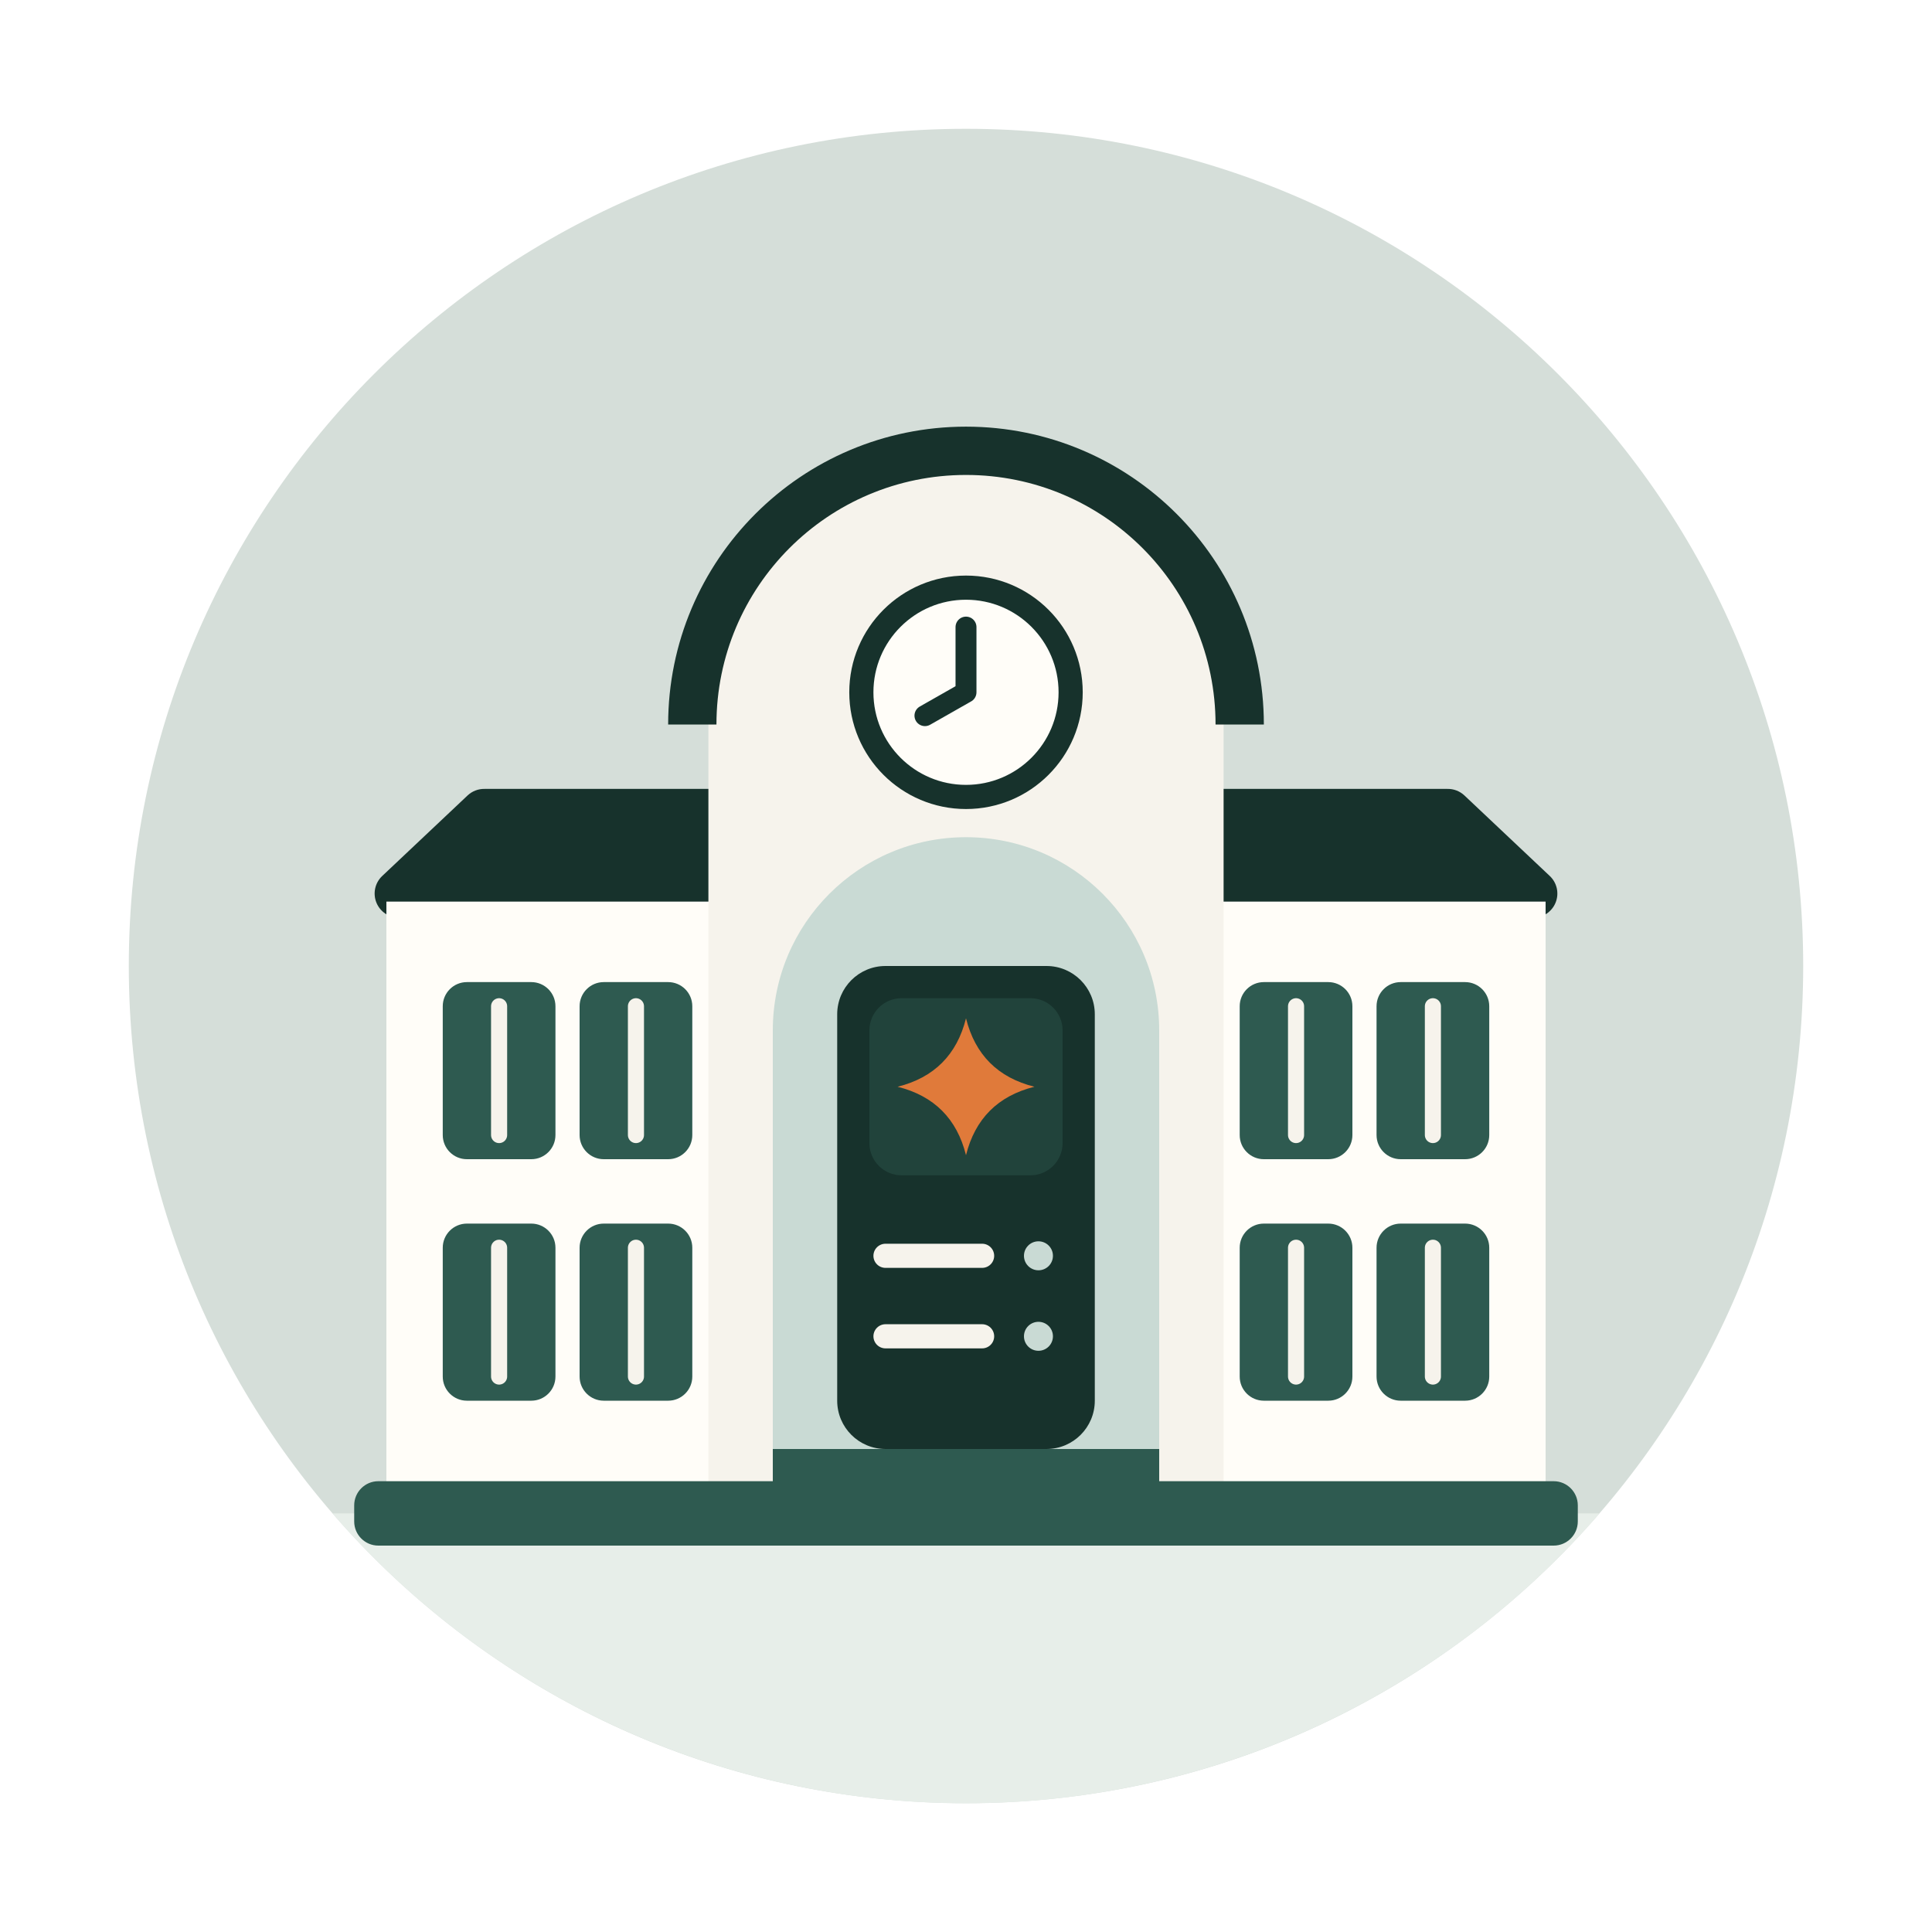
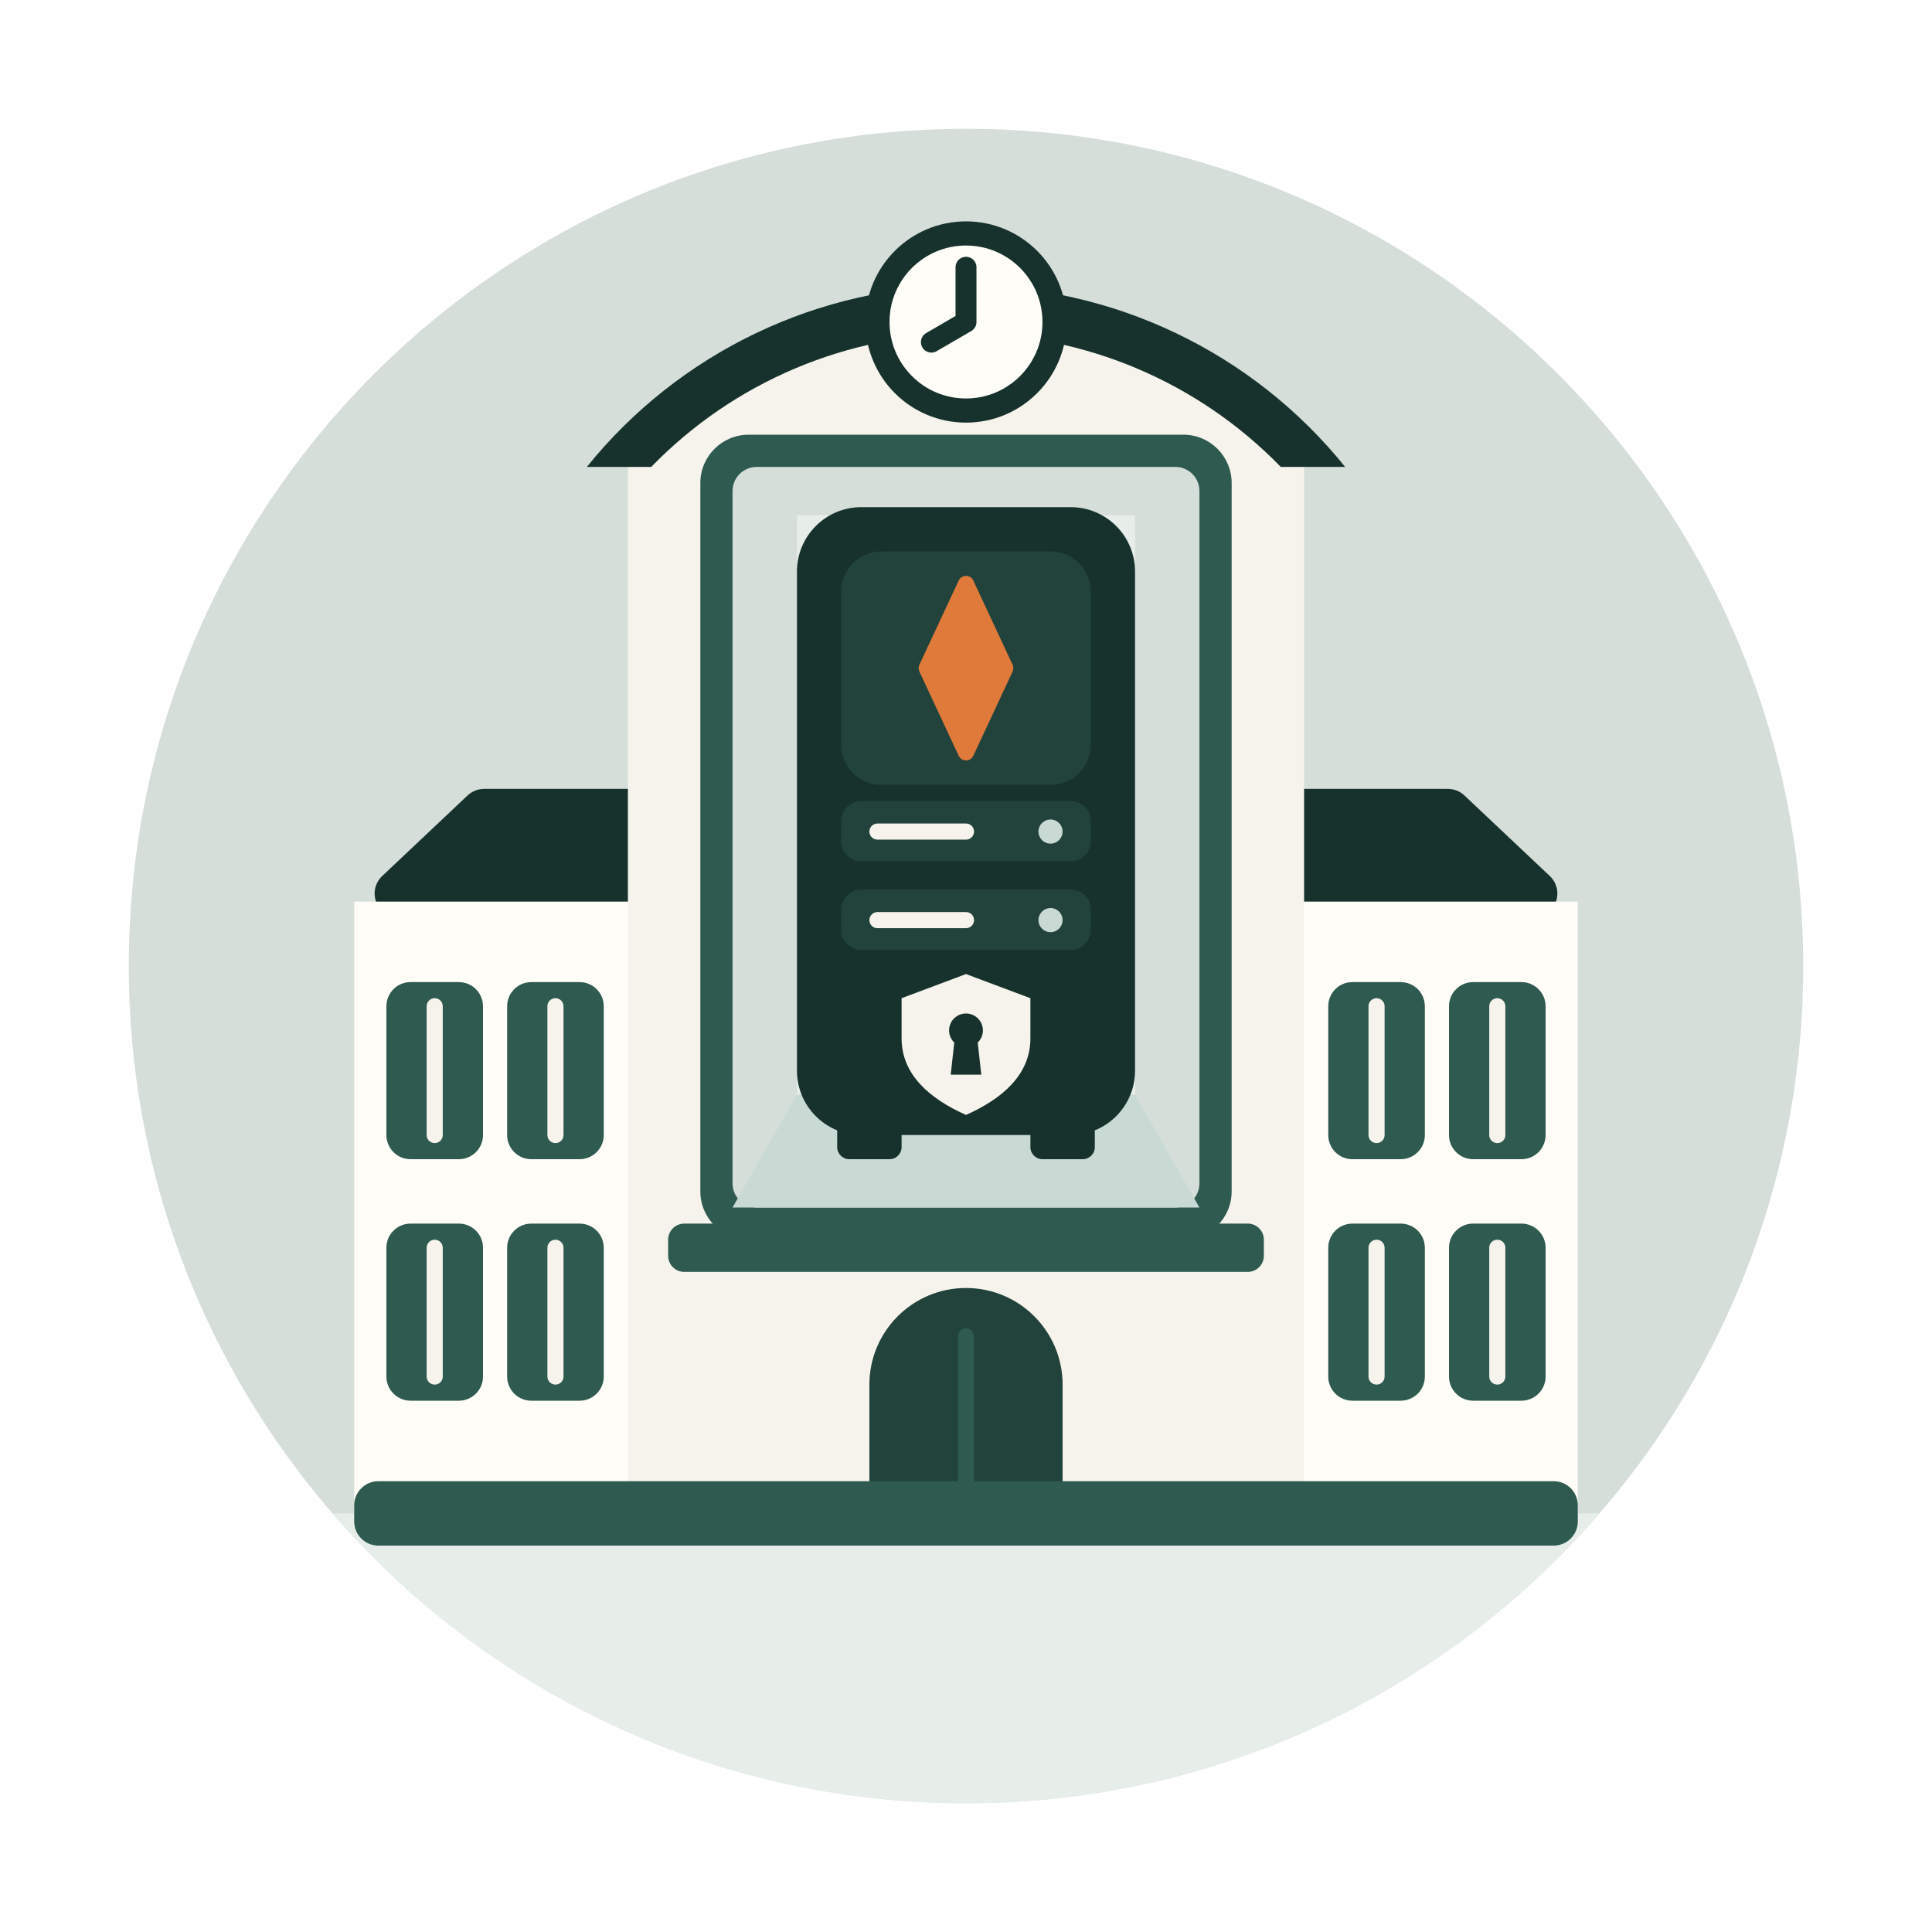
<svg xmlns="http://www.w3.org/2000/svg" viewBox="0 0 240 240" width="240" height="240">
  <circle cx="120" cy="120" r="104" fill="#D5DED9" />
  <path d="M41.3 188H198.7A104 104 0 0 1 41.3 188Z" fill="#E7EEE9" />
  <path d="M49.6 114A3 3 0 0 1 47.5 108.8L58.1 98.8A3 3 0 0 1 60.2 98L179.8 98A3 3 0 0 1 181.9 98.8L192.5 108.8A3 3 0 0 1 190.4 114Z" fill="#17322C" />
-   <rect x="48" y="112" width="144" height="76" fill="#FFFDF8" />
-   <rect x="55" y="122" width="14" height="22" rx="3" fill="#2E5A50" />
-   <path d="M62 125L62 141" fill="none" stroke="#F6F3EC" stroke-width="2" stroke-linecap="round" stroke-linejoin="round" />
-   <rect x="55" y="152" width="14" height="22" rx="3" fill="#2E5A50" />
-   <path d="M62 155L62 171" fill="none" stroke="#F6F3EC" stroke-width="2" stroke-linecap="round" stroke-linejoin="round" />
-   <rect x="72" y="122" width="14" height="22" rx="3" fill="#2E5A50" />
-   <path d="M79 125L79 141" fill="none" stroke="#F6F3EC" stroke-width="2" stroke-linecap="round" stroke-linejoin="round" />
-   <rect x="72" y="152" width="14" height="22" rx="3" fill="#2E5A50" />
-   <path d="M79 155L79 171" fill="none" stroke="#F6F3EC" stroke-width="2" stroke-linecap="round" stroke-linejoin="round" />
-   <rect x="154" y="122" width="14" height="22" rx="3" fill="#2E5A50" />
-   <path d="M161 125L161 141" fill="none" stroke="#F6F3EC" stroke-width="2" stroke-linecap="round" stroke-linejoin="round" />
-   <rect x="154" y="152" width="14" height="22" rx="3" fill="#2E5A50" />
-   <path d="M161 155L161 171" fill="none" stroke="#F6F3EC" stroke-width="2" stroke-linecap="round" stroke-linejoin="round" />
-   <rect x="171" y="122" width="14" height="22" rx="3" fill="#2E5A50" />
-   <path d="M178 125L178 141" fill="none" stroke="#F6F3EC" stroke-width="2" stroke-linecap="round" stroke-linejoin="round" />
-   <rect x="171" y="152" width="14" height="22" rx="3" fill="#2E5A50" />
-   <path d="M178 155L178 171" fill="none" stroke="#F6F3EC" stroke-width="2" stroke-linecap="round" stroke-linejoin="round" />
-   <path d="M88 188V88A32 32 0 0 1 152 88V188Z" fill="#F6F3EC" />
-   <path d="M83 90A37 37 0 0 1 157 90L151 90A31 31 0 0 0 89 90Z" fill="#17322C" />
-   <circle cx="120" cy="86" r="13" fill="#FFFDF8" />
-   <circle cx="120" cy="86" r="13" fill="none" stroke="#17322C" stroke-width="3" />
-   <path d="M120 86L120 77.9M120 86L114.9 88.9" fill="none" stroke="#17322C" stroke-width="2.6" stroke-linecap="round" stroke-linejoin="round" />
-   <path d="M96 188V128A24 24 0 0 1 144 128V188Z" fill="#C9DAD4" />
-   <rect x="96" y="180" width="48" height="8" fill="#2E5A50" />
-   <rect x="104" y="120" width="32" height="60" rx="6" fill="#17322C" />
-   <rect x="108" y="124" width="24" height="22" rx="4" fill="#21433B" />
-   <path fill="#E07A3A" d="M120 126.5Q121.7 133.3 128.5 135Q121.7 136.7 120 143.5Q118.3 136.7 111.5 135Q118.3 133.3 120 126.5Z" />
-   <path d="M110 156L122 156" fill="none" stroke="#F6F3EC" stroke-width="3" stroke-linecap="round" stroke-linejoin="round" />
-   <path d="M110 166L122 166" fill="none" stroke="#F6F3EC" stroke-width="3" stroke-linecap="round" stroke-linejoin="round" />
-   <circle cx="129" cy="156" r="1.8" fill="#C9DAD4" />
-   <circle cx="129" cy="166" r="1.8" fill="#C9DAD4" />
+   <rect x="44" y="112" width="152" height="76" fill="#FFFDF8" />
+   <rect x="48" y="122" width="12" height="22" rx="3" fill="#2E5A50" />
+   <path d="M54 125L54 141" fill="none" stroke="#F6F3EC" stroke-width="2" stroke-linecap="round" stroke-linejoin="round" />
+   <rect x="48" y="152" width="12" height="22" rx="3" fill="#2E5A50" />
+   <path d="M54 155L54 171" fill="none" stroke="#F6F3EC" stroke-width="2" stroke-linecap="round" stroke-linejoin="round" />
+   <rect x="63" y="122" width="12" height="22" rx="3" fill="#2E5A50" />
+   <path d="M69 125L69 141" fill="none" stroke="#F6F3EC" stroke-width="2" stroke-linecap="round" stroke-linejoin="round" />
+   <rect x="63" y="152" width="12" height="22" rx="3" fill="#2E5A50" />
+   <path d="M69 155L69 171" fill="none" stroke="#F6F3EC" stroke-width="2" stroke-linecap="round" stroke-linejoin="round" />
+   <rect x="165" y="122" width="12" height="22" rx="3" fill="#2E5A50" />
+   <path d="M171 125L171 141" fill="none" stroke="#F6F3EC" stroke-width="2" stroke-linecap="round" stroke-linejoin="round" />
+   <rect x="165" y="152" width="12" height="22" rx="3" fill="#2E5A50" />
+   <path d="M171 155L171 171" fill="none" stroke="#F6F3EC" stroke-width="2" stroke-linecap="round" stroke-linejoin="round" />
+   <rect x="180" y="122" width="12" height="22" rx="3" fill="#2E5A50" />
+   <path d="M186 125L186 141" fill="none" stroke="#F6F3EC" stroke-width="2" stroke-linecap="round" stroke-linejoin="round" />
+   <rect x="180" y="152" width="12" height="22" rx="3" fill="#2E5A50" />
+   <path d="M186 155L186 171" fill="none" stroke="#F6F3EC" stroke-width="2" stroke-linecap="round" stroke-linejoin="round" />
+   <path d="M78 188V56A58 58 0 0 1 162 56V188Z" fill="#F6F3EC" />
+   <path d="M72.9 58A60.5 60.5 0 0 1 167.1 58L159.1 58A54.5 54.5 0 0 0 80.9 58Z" fill="#17322C" />
+   <circle cx="120" cy="40" r="11" fill="#FFFDF8" />
+   <circle cx="120" cy="40" r="11" fill="none" stroke="#17322C" stroke-width="3" />
+   <path d="M120 40L120 33.2M120 40L115.7 42.5" fill="none" stroke="#17322C" stroke-width="2.6" stroke-linecap="round" stroke-linejoin="round" />
+   <rect x="87" y="54" width="66" height="100" rx="6" fill="#2E5A50" />
+   <rect x="83" y="152" width="74" height="6" rx="2" fill="#2E5A50" />
+   <rect x="91" y="58" width="58" height="92" rx="3" fill="#D5DED9" />
+   <rect x="99" y="64" width="42" height="72" fill="#E7EEE9" />
+   <path d="M91 150L99 136H141L149 150Z" fill="#C9DAD4" />
+   <rect x="99" y="63" width="42" height="78" rx="8" fill="#17322C" />
+   <rect x="104.5" y="68.5" width="31" height="29" rx="5" fill="#21433B" />
+   <path fill="#E07A3A" d="M119.1 72.1A1 1 0 0 1 120.9 72.1L125.8 82.6A1 1 0 0 1 125.8 83.4L120.9 93.9A1 1 0 0 1 119.1 93.9L114.2 83.4A1 1 0 0 1 114.2 82.6Z" />
+   <rect x="104.5" y="99.5" width="31" height="7.5" rx="2.5" fill="#21433B" />
+   <path d="M109 103.3L120 103.3" fill="none" stroke="#F6F3EC" stroke-width="2" stroke-linecap="round" stroke-linejoin="round" />
+   <circle cx="130.5" cy="103.3" r="1.5" fill="#C9DAD4" />
+   <rect x="104.5" y="110.5" width="31" height="7.5" rx="2.5" fill="#21433B" />
+   <path d="M109 114.3L120 114.3" fill="none" stroke="#F6F3EC" stroke-width="2" stroke-linecap="round" stroke-linejoin="round" />
+   <circle cx="130.5" cy="114.3" r="1.5" fill="#C9DAD4" />
+   <path d="M120 121L128 124V129C128 133.5 124.5 136.5 120 138.5C115.5 136.5 112 133.5 112 129V124Z" fill="#F6F3EC" />
+   <circle cx="120" cy="128" r="2.1" fill="#17322C" />
+   <path d="M118.6 129L121.4 129L121.9 133.5L118.1 133.5Z" fill="#17322C" />
+   <rect x="104" y="139" width="8" height="5" rx="1.5" fill="#17322C" />
+   <rect x="128" y="139" width="8" height="5" rx="1.5" fill="#17322C" />
+   <path d="M108 188V172A12 12 0 0 1 132 172V188Z" fill="#21433B" />
+   <path d="M120 166L120 186" fill="none" stroke="#2E5A50" stroke-width="2" stroke-linecap="round" stroke-linejoin="round" />
  <rect x="44" y="184" width="152" height="8" rx="3" fill="#2E5A50" />
</svg>
